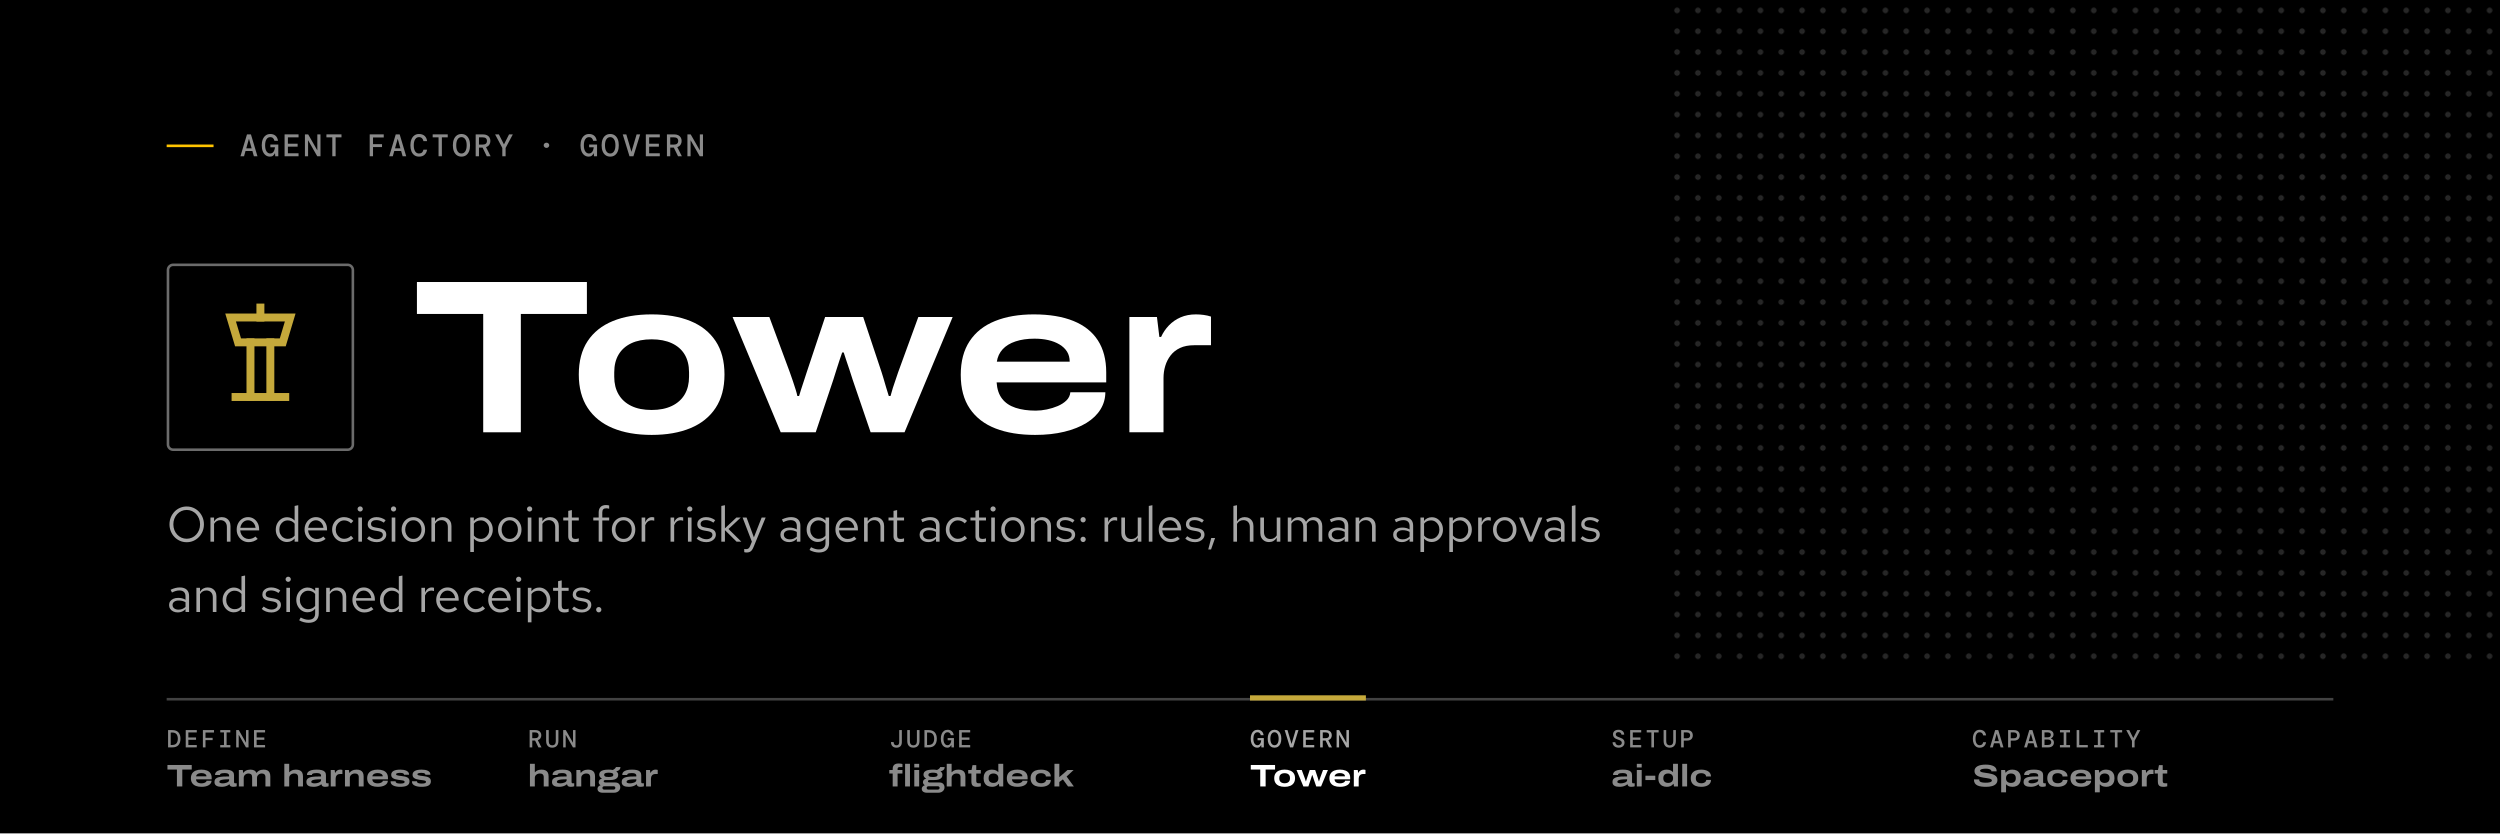
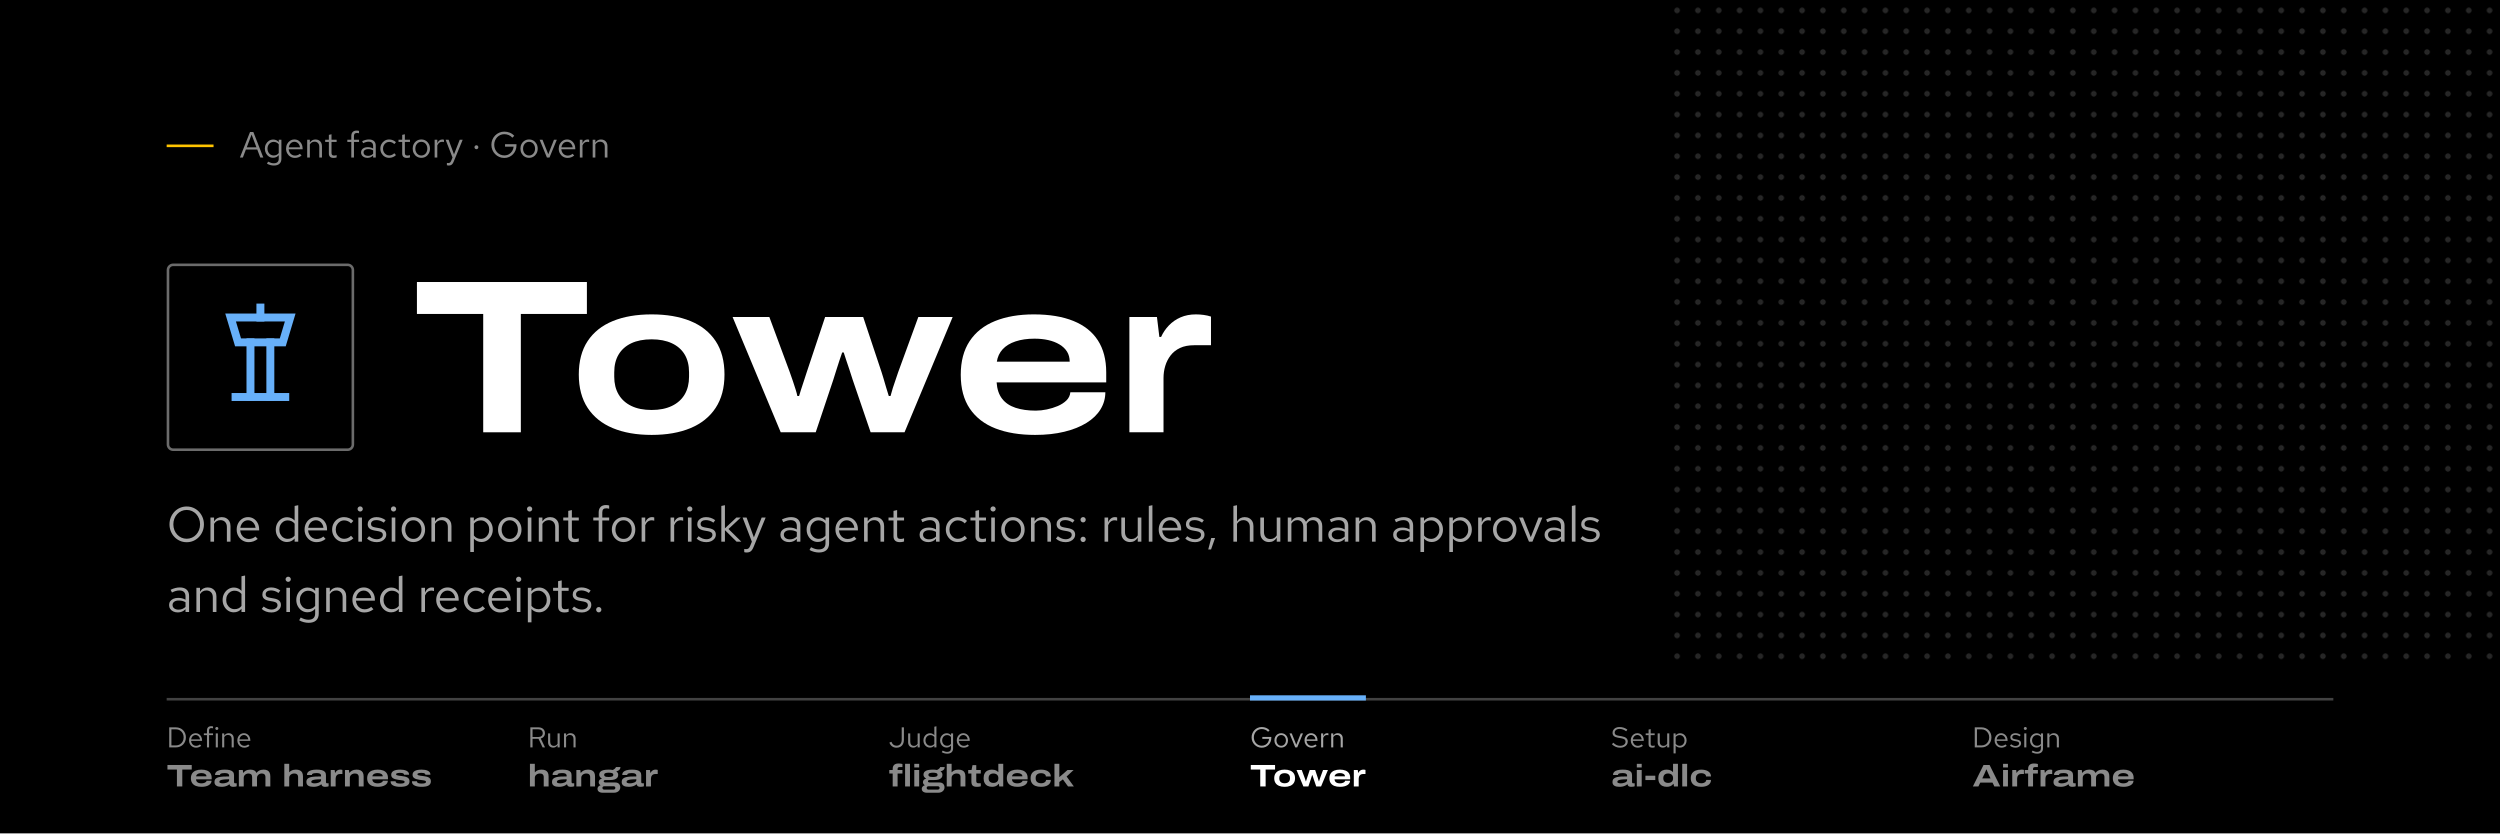
<svg xmlns="http://www.w3.org/2000/svg" width="960" height="320" viewBox="0 0 960 320" role="img" aria-labelledby="t d">
  <defs>
-     <path id="m1" d="M28 0 237 700H363L572 0H457L410 168H190L143 0ZM297 550 214 253H386L303 550Z" />
-     <path id="m7" d="M291 -12Q213 -12 154 32.5Q95 77 62 158Q29 239 29 350Q29 459 62 540Q95 621 156.5 666.5Q218 712 304 712Q408 712 471.5 655Q535 598 549 494H434Q424 548 390.5 580Q357 612 304 612Q223 612 180 542Q137 472 137 350Q137 223 182.5 155.5Q228 88 301 88Q350 88 382 117Q414 146 431 191.5Q448 237 452 288H305V376H559V0H461L454 94H448Q428 48 392 18Q356 -12 291 -12Z" />
-     <path id="m5" d="M80 0V700H527V605H186V401H497V307H186V95H527V0Z" />
-     <path id="m15" d="M51 0V700H155L448 187V700H549V0H445L152 513V0Z" />
-     <path id="m21" d="M247 0V605H59V700H541V605H353V0Z" />
-     <path id="m6" d="M84 0V700H533V601H190V387H478V294H190V0Z" />
-     <path id="m3" d="M302 -12Q214 -12 152.5 33Q91 78 58.5 159.5Q26 241 26 349Q26 458 58.5 539.5Q91 621 153 666.5Q215 712 302 712Q415 712 482 650.5Q549 589 560 484H443Q434 539 398.5 575.5Q363 612 301 612Q222 612 178 542Q134 472 134 349Q134 227 178 157.5Q222 88 301 88Q365 88 399 121.5Q433 155 443 210H560Q544 107 479 47.5Q414 -12 302 -12Z" />
-     <path id="m16" d="M300 -12Q215 -12 153 32Q91 76 58 157Q25 238 25 350Q25 462 58 543Q91 624 153 668Q215 712 300 712Q386 712 447.5 668Q509 624 542 543Q575 462 575 350Q575 238 542 157Q509 76 447.5 32Q386 -12 300 -12ZM300 88Q375 88 421 155.5Q467 223 467 350Q467 477 421 544.5Q375 612 300 612Q224 612 178.5 544.5Q133 477 133 350Q133 223 178.5 155.5Q224 88 300 88Z" />
-     <path id="m19" d="M75 0V700H304Q386 700 439.5 672Q493 644 519.5 596.5Q546 549 546 489Q546 421 511.5 368.5Q477 316 406 292L553 0H430L296 277H181V0ZM181 373H298Q370 373 403.5 405Q437 437 437 489Q437 542 404 573.5Q371 605 297 605H181Z" />
-     <path id="m26" d="M247 0V266L16 700H137L300 378L463 700H584L353 266V0Z" />
-     <path id="m87" d="M300 267Q263 267 237 291.5Q211 316 211 351Q211 386 237 410Q263 434 300 434Q338 434 363.5 410Q389 386 389 351Q389 316 363.5 291.5Q338 267 300 267Z" />
-     <path id="m23" d="M237 0 21 700H135L300 140L465 700H579L363 0Z" />
+     <path id="s1" d="M9 0 286 700H378L651 0H568L485 220H173L90 0ZM197 281H462L329 630Z" />
+     <path id="s33" d="M301 -219Q252 -219 202.5 -205.5Q153 -192 111 -168L142 -112Q187 -135 224 -146Q261 -157 298 -157Q365 -157 399.5 -125Q434 -93 434 -32V66Q406 31 366 12.5Q326 -6 278 -6Q215 -6 164 27.5Q113 61 83 117.5Q53 174 53 244Q53 314 83.5 370.5Q114 427 166 460.5Q218 494 282 494Q328 494 367 476.5Q406 459 435 425V488H507V-31Q507 -122 454 -170.5Q401 -219 301 -219ZM296 57Q339 57 375 74.5Q411 92 434 123V364Q410 395 373.5 412.5Q337 430 296 430Q247 430 208.5 406Q170 382 147.5 340Q125 298 125 244Q125 191 147.5 148.5Q170 106 208.5 81.5Q247 57 296 57Z" />
+     <path id="s31" d="M295 -10Q227 -10 172 23.5Q117 57 85 114.5Q53 172 53 244Q53 316 83.5 373Q114 430 166 463Q218 496 283 496Q347 496 397.5 463.5Q448 431 477.5 375.5Q507 320 507 250V228H124Q128 178 151.5 138.5Q175 99 213.5 76.5Q252 54 298 54Q336 54 371.5 67.5Q407 81 432 104L478 55Q436 22 391 6Q346 -10 295 -10ZM126 280H435Q430 324 408.5 358.5Q387 393 354.5 413Q322 433 282 433Q242 433 209 413.5Q176 394 154.5 359.5Q133 325 126 280Z" />
+     <path id="s41" d="M75 0V488H148V409Q176 453 215 474.5Q254 496 303 496Q356 496 395.5 473.5Q435 451 457.5 410.5Q480 370 480 316V0H407V295Q407 360 371.5 397.5Q336 435 276 435Q236 435 203 416Q170 397 148 360V0Z" />
+     <path id="s47" d="M261 -10Q198 -10 165.5 20.5Q133 51 133 109V428H32V488H133V622L206 639V488H346V428H206V128Q206 89 222.5 72Q239 55 277 55Q296 55 311 58Q326 61 346 68V3Q326 -4 304 -7Q282 -10 261 -10Z" />
+     <path id="s32" d="M137 0V428H28V488H137V590Q137 662 175 701Q213 740 283 740Q303 740 319.5 738Q336 736 349 731V665Q333 670 320 672Q307 674 290 674Q248 674 229 653.5Q210 633 210 589V488H349V428H210V0Z" />
+     <path id="s27" d="M226 -9Q174 -9 134 10Q94 29 71.5 62.5Q49 96 49 140Q49 184 72 216.5Q95 249 136 267Q177 285 232 285Q274 285 311.5 276Q349 267 381 247V314Q381 374 349 404.5Q317 435 255 435Q221 435 185.5 425Q150 415 107 393L80 449Q178 496 264 496Q355 496 404 451.5Q453 407 453 324V0H381V57Q349 24 310 7.5Q271 -9 226 -9ZM119 142Q119 99 152.5 73Q186 47 241 47Q282 47 316.5 61Q351 75 381 103V197Q350 215 317 223.5Q284 232 243 232Q187 232 153 207.5Q119 183 119 142Z" />
+     <path id="s29" d="M294 -8Q226 -8 171.5 25.5Q117 59 85 116.5Q53 174 53 244Q53 315 85 372Q117 429 171.5 462.5Q226 496 294 496Q348 496 397 476Q446 456 482 420L435 369Q409 398 372 414Q335 430 297 430Q249 430 210.5 405Q172 380 149 338Q126 296 126 244Q126 192 149 150Q172 108 210.5 83Q249 58 297 58Q335 58 372 74.5Q409 91 435 119L482 68Q446 32 397 12Q348 -8 294 -8Z" />
+     <path id="s42" d="M290 -8Q223 -8 169 25Q115 58 84 115Q53 172 53 244Q53 316 84 373Q115 430 169 463Q223 496 290 496Q358 496 411.5 463Q465 430 496 373Q527 316 527 244Q527 172 496 115Q465 58 411.5 25Q358 -8 290 -8ZM290 56Q338 56 375 80.5Q412 105 433.5 148Q455 191 455 244Q455 298 433.5 340.5Q412 383 375 407.5Q338 432 290 432Q242 432 205 407.5Q168 383 146.5 340.5Q125 298 125 244Q125 191 146.5 148Q168 105 205 80.5Q242 56 290 56Z" />
+     <path id="s45" d="M75 0V488H148V388Q167 439 202.5 467.5Q238 496 284 496Q297 496 308 494.5Q319 493 330 489V423Q318 427 304.5 429.5Q291 432 279 432Q234 432 200.5 406Q167 380 148 333V0Z" />
+     <path id="s52" d="M96 -219Q73 -219 49 -212V-147Q59 -149 70 -150Q81 -151 89 -151Q117 -151 135.5 -136Q154 -121 167 -89L203 0L15 488H96L244 87L401 488H482L236 -111Q220 -150 201 -174Q182 -198 157 -208.5Q132 -219 96 -219Z" />
+     <path id="s69" d="M128 229Q106 229 90.5 245Q75 261 75 283Q75 306 90.5 321.5Q106 337 128 337Q150 337 165.5 321.5Q181 306 181 283Q181 261 165.5 245Q150 229 128 229Z" />
+     <path id="s7" d="M410 -11Q335 -11 271 17Q207 45 158.5 94.5Q110 144 83 209.5Q56 275 56 350Q56 425 83 490.5Q110 556 158.5 605.5Q207 655 271 683Q335 711 410 711Q490 711 561.5 682Q633 653 683 596L631 544Q592 591 533 616Q474 641 410 641Q351 641 301 618.5Q251 596 213.5 556.5Q176 517 155 464Q134 411 134 350Q134 289 155 236Q176 183 213.5 143.5Q251 104 301 81.5Q351 59 410 59Q480 59 535.5 90Q591 121 625.5 175.5Q660 230 666 298H430V366H744V335Q744 262 719 199.5Q694 137 648.5 89.5Q603 42 542 15.5Q481 -11 410 -11Z" />
+     <path id="s49" d="M215 0 15 488H94L252 91L408 488H486L285 0Z" />
    <path id="d20" d="M328 0V541H25V687H802V541H500V0Z" />
    <path id="d43" d="M380 -12Q277 -12 202.5 19Q128 50 87.5 111.5Q47 173 47 264Q47 356 87.5 417Q128 478 202.5 508.5Q277 539 380 539Q483 539 557.5 508.5Q632 478 672.5 417Q713 356 713 264Q713 173 672.5 111.5Q632 50 557.5 19Q483 -12 380 -12ZM380 102Q434 102 472.5 120.5Q511 139 531 173Q551 207 551 254V274Q551 322 531 355.5Q511 389 472.5 407Q434 425 380 425Q325 425 287 407Q249 389 229 355.5Q209 322 209 274V254Q209 207 229 173Q249 139 287 120.5Q325 102 380 102Z" />
    <path id="d51" d="M224 0 4 527H172L265 276Q273 254 280 233Q287 212 292.5 194.5Q298 177 300 166H308Q311 177 316.5 194Q322 211 329 232Q336 253 343 275L427 527H601L685 275Q688 267 693.5 247.5Q699 228 705.5 206.5Q712 185 718 166H726Q730 182 736.5 202.5Q743 223 750 242.5Q757 262 761 275L853 527H1010L790 0H635L553 240Q546 263 538 286.5Q530 310 523 331Q516 352 512 365H505Q500 350 492.5 328.5Q485 307 478 283.5Q471 260 464 239L384 0Z" />
    <path id="d32" d="M387 -12Q282 -12 206 17.5Q130 47 88.5 108Q47 169 47 263Q47 355 87.5 416.5Q128 478 203.5 508.5Q279 539 381 539Q488 539 562 509Q636 479 674 420Q712 361 712 274V228H211Q214 182 236 153.5Q258 125 297.5 112Q337 99 390 99Q414 99 440.5 104.5Q467 110 490.5 120Q514 130 530 145.5Q546 161 548 183H708Q708 141 686 105Q664 69 622 43Q580 17 520.5 2.5Q461 -12 387 -12ZM212 323H545Q545 349 533 368.5Q521 388 498.5 401.5Q476 415 447 421.5Q418 428 384 428Q335 428 297.5 415.5Q260 403 238.5 379.5Q217 356 212 323Z" />
    <path id="d46" d="M69 0V527H195L206 436H214Q227 465 249.5 488.5Q272 512 303 525.5Q334 539 373 539Q391 539 409 536.5Q427 534 442 529V398H365Q327 398 300.5 385.5Q274 373 257.5 351.5Q241 330 233 303.5Q225 277 225 248V0Z" />
    <path id="s15" d="M405 -11Q332 -11 269 16.5Q206 44 158.5 93.5Q111 143 84 208.5Q57 274 57 350Q57 426 84 491.5Q111 557 158.5 606.5Q206 656 269 683.5Q332 711 405 711Q478 711 541 683.5Q604 656 651.5 606.5Q699 557 726 491.5Q753 426 753 350Q753 274 726 208.5Q699 143 651.5 93.5Q604 44 541 16.5Q478 -11 405 -11ZM405 59Q462 59 511 81Q560 103 597 143Q634 183 654.5 236Q675 289 675 350Q675 412 654.5 464.5Q634 517 597 557Q560 597 511 619Q462 641 405 641Q348 641 299 619Q250 597 213 557Q176 517 155.5 464.5Q135 412 135 350Q135 289 155.5 236Q176 183 213 143Q250 103 299 81Q348 59 405 59Z" />
-     <path id="s41" d="M75 0V488H148V409Q176 453 215 474.5Q254 496 303 496Q356 496 395.5 473.5Q435 451 457.5 410.5Q480 370 480 316V0H407V295Q407 360 371.5 397.5Q336 435 276 435Q236 435 203 416Q170 397 148 360V0Z" />
-     <path id="s31" d="M295 -10Q227 -10 172 23.5Q117 57 85 114.5Q53 172 53 244Q53 316 83.5 373Q114 430 166 463Q218 496 283 496Q347 496 397.5 463.5Q448 431 477.5 375.5Q507 320 507 250V228H124Q128 178 151.5 138.5Q175 99 213.5 76.5Q252 54 298 54Q336 54 371.5 67.5Q407 81 432 104L478 55Q436 22 391 6Q346 -10 295 -10ZM126 280H435Q430 324 408.5 358.5Q387 393 354.5 413Q322 433 282 433Q242 433 209 413.5Q176 394 154.5 359.5Q133 325 126 280Z" />
    <path id="s30" d="M278 -7Q215 -7 164 26.5Q113 60 83 116.5Q53 173 53 243Q53 314 83.5 370.5Q114 427 166 460.5Q218 494 282 494Q327 494 366 476.5Q405 459 434 426V722L507 737V0H434V65Q406 30 366 11.5Q326 -7 278 -7ZM296 57Q339 57 375 74Q411 91 434 122V364Q410 395 373.5 412.5Q337 430 296 430Q247 430 208.5 406Q170 382 147.5 340Q125 298 125 244Q125 191 147.5 148.5Q170 106 208.5 81.5Q247 57 296 57Z" />
-     <path id="s29" d="M294 -8Q226 -8 171.5 25.5Q117 59 85 116.5Q53 174 53 244Q53 315 85 372Q117 429 171.5 462.5Q226 496 294 496Q348 496 397 476Q446 456 482 420L435 369Q409 398 372 414Q335 430 297 430Q249 430 210.5 405Q172 380 149 338Q126 296 126 244Q126 192 149 150Q172 108 210.5 83Q249 58 297 58Q335 58 372 74.5Q409 91 435 119L482 68Q446 32 397 12Q348 -8 294 -8Z" />
    <path id="s35" d="M74 0V488H147V0ZM111 609Q89 609 73.5 624.5Q58 640 58 661Q58 682 73.5 697.5Q89 713 111 713Q133 713 148.5 697.5Q164 682 164 661Q164 640 148.5 624.5Q133 609 111 609Z" />
    <path id="s46" d="M226 -10Q166 -10 115 8.5Q64 27 28 62L67 110Q111 78 148 63.5Q185 49 224 49Q277 49 312 74Q347 99 347 138Q347 168 326.5 185Q306 202 259 211L179 225Q108 238 74.5 269Q41 300 41 353Q41 395 63.5 427Q86 459 126 477.5Q166 496 217 496Q267 496 312 481.5Q357 467 403 435L367 384Q329 411 291 423.5Q253 436 214 436Q166 436 137 415Q108 394 108 358Q108 328 126.5 312Q145 296 192 288L274 273Q348 260 382 228Q416 196 416 142Q416 99 391 64.5Q366 30 323 10Q280 -10 226 -10Z" />
-     <path id="s42" d="M290 -8Q223 -8 169 25Q115 58 84 115Q53 172 53 244Q53 316 84 373Q115 430 169 463Q223 496 290 496Q358 496 411.5 463Q465 430 496 373Q527 316 527 244Q527 172 496 115Q465 58 411.5 25Q358 -8 290 -8ZM290 56Q338 56 375 80.5Q412 105 433.5 148Q455 191 455 244Q455 298 433.5 340.5Q412 383 375 407.5Q338 432 290 432Q242 432 205 407.5Q168 383 146.5 340.5Q125 298 125 244Q125 191 146.5 148Q168 105 205 80.5Q242 56 290 56Z" />
    <path id="s43" d="M75 -209V488H147V418Q175 455 215.5 474.5Q256 494 305 494Q369 494 419.5 460.5Q470 427 500 370.5Q530 314 530 244Q530 174 499.5 117Q469 60 417.5 26.5Q366 -7 301 -7Q255 -7 216 10.5Q177 28 148 61V-209ZM287 56Q336 56 374.5 80.5Q413 105 435.5 147.5Q458 190 458 243Q458 297 435.5 339Q413 381 374.5 405.5Q336 430 287 430Q244 430 207.5 412.5Q171 395 148 363V124Q172 92 208.5 74Q245 56 287 56Z" />
-     <path id="s47" d="M261 -10Q198 -10 165.5 20.5Q133 51 133 109V428H32V488H133V622L206 639V488H346V428H206V128Q206 89 222.5 72Q239 55 277 55Q296 55 311 58Q326 61 346 68V3Q326 -4 304 -7Q282 -10 261 -10Z" />
-     <path id="s32" d="M137 0V428H28V488H137V590Q137 662 175 701Q213 740 283 740Q303 740 319.5 738Q336 736 349 731V665Q333 670 320 672Q307 674 290 674Q248 674 229 653.5Q210 633 210 589V488H349V428H210V0Z" />
-     <path id="s45" d="M75 0V488H148V388Q167 439 202.5 467.5Q238 496 284 496Q297 496 308 494.5Q319 493 330 489V423Q318 427 304.5 429.5Q291 432 279 432Q234 432 200.5 406Q167 380 148 333V0Z" />
    <path id="s38" d="M75 0V722L148 737V269L380 488H468L220 256L479 0H383L148 233V0Z" />
-     <path id="s52" d="M96 -219Q73 -219 49 -212V-147Q59 -149 70 -150Q81 -151 89 -151Q117 -151 135.5 -136Q154 -121 167 -89L203 0L15 488H96L244 87L401 488H482L236 -111Q220 -150 201 -174Q182 -198 157 -208.5Q132 -219 96 -219Z" />
-     <path id="s27" d="M226 -9Q174 -9 134 10Q94 29 71.5 62.5Q49 96 49 140Q49 184 72 216.5Q95 249 136 267Q177 285 232 285Q274 285 311.5 276Q349 267 381 247V314Q381 374 349 404.5Q317 435 255 435Q221 435 185.5 425Q150 415 107 393L80 449Q178 496 264 496Q355 496 404 451.5Q453 407 453 324V0H381V57Q349 24 310 7.5Q271 -9 226 -9ZM119 142Q119 99 152.5 73Q186 47 241 47Q282 47 316.5 61Q351 75 381 103V197Q350 215 317 223.5Q284 232 243 232Q187 232 153 207.5Q119 183 119 142Z" />
-     <path id="s33" d="M301 -219Q252 -219 202.5 -205.5Q153 -192 111 -168L142 -112Q187 -135 224 -146Q261 -157 298 -157Q365 -157 399.5 -125Q434 -93 434 -32V66Q406 31 366 12.5Q326 -6 278 -6Q215 -6 164 27.5Q113 61 83 117.5Q53 174 53 244Q53 314 83.5 370.5Q114 427 166 460.5Q218 494 282 494Q328 494 367 476.5Q406 459 435 425V488H507V-31Q507 -122 454 -170.5Q401 -219 301 -219ZM296 57Q339 57 375 74.5Q411 92 434 123V364Q410 395 373.5 412.5Q337 430 296 430Q247 430 208.5 406Q170 382 147.5 340Q125 298 125 244Q125 191 147.5 148.5Q170 106 208.5 81.5Q247 57 296 57Z" />
    <path id="s64" d="M125 -8Q103 -8 87.5 8Q72 24 72 46Q72 69 87.5 84.5Q103 100 125 100Q147 100 162.5 84.5Q178 69 178 46Q178 24 162.5 8Q147 -8 125 -8ZM125 389Q103 389 87.5 405Q72 421 72 443Q72 466 87.5 481.5Q103 497 125 497Q147 497 162.5 481.5Q178 466 178 443Q178 421 162.5 405Q147 389 125 389Z" />
    <path id="s48" d="M249 -8Q197 -8 157 15Q117 38 94.5 79Q72 120 72 173V488H146V194Q146 129 181 91Q216 53 276 53Q317 53 349.5 72Q382 91 404 127V488H477V0H404V79Q376 36 337.5 14Q299 -8 249 -8Z" />
    <path id="s39" d="M75 0V722L148 737V0Z" />
    <path id="s63" d="M50 -157 110 74H188L107 -157Z" />
    <path id="s34" d="M75 0V722L148 737V409Q176 453 215 474.5Q254 496 303 496Q356 496 395.5 473.5Q435 451 457.5 410.5Q480 370 480 316V0H407V295Q407 360 371.5 397.5Q336 435 276 435Q236 435 203 416Q170 397 148 360V0Z" />
    <path id="s40" d="M75 0V488H148V412Q176 454 212 475Q248 496 293 496Q345 496 384 470.5Q423 445 443 401Q472 448 512.5 472Q553 496 606 496Q655 496 692.5 473Q730 450 751 409.5Q772 369 772 315V0H699V297Q699 361 667 398Q635 435 579 435Q541 435 510.5 416Q480 397 457 358Q459 348 460 337Q461 326 461 315V0H388V297Q388 361 355.5 398Q323 435 267 435Q192 435 148 363V0Z" />
-     <path id="s49" d="M215 0 15 488H94L252 91L408 488H486L285 0Z" />
    <path id="s62" d="M125 -8Q103 -8 87.5 8Q72 24 72 46Q72 69 87.5 84.5Q103 100 125 100Q147 100 162.5 84.5Q178 69 178 46Q178 24 162.5 8Q147 -8 125 -8Z" />
-     <path id="m4" d="M57 0V700H225Q394 700 476 606.5Q558 513 558 350Q558 187 476 93.5Q394 0 225 0ZM163 98H221Q343 98 397 166.5Q451 235 451 350Q451 465 397 533.5Q343 602 221 602H163Z" />
-     <path id="m9" d="M95 0V94H247V606H97V700H503V606H353V94H505V0Z" />
+     <path id="s4" d="M166 69H326Q402 69 462 106Q522 143 557.5 206.5Q593 270 593 350Q593 430 557.5 493.5Q522 557 462 594Q402 631 326 631H166ZM89 0V700H321Q398 700 462.5 673.5Q527 647 573.5 599.5Q620 552 645.5 488.5Q671 425 671 350Q671 275 645.5 211.5Q620 148 573.5 100.5Q527 53 462.5 26.5Q398 0 321 0Z" />
+     <path id="s56" d="M137 0V428H28V488H137V590Q137 662 175 701Q213 740 283 740Q303 740 319.5 738Q336 736 349 731V665Q333 670 320 672Q307 674 290 674Q248 674 229 653.5Q210 633 210 589V488H349V428H210V0ZM444 0V488H517V0ZM481 609Q459 609 443.5 624.5Q428 640 428 661Q428 682 443.5 697.5Q459 713 481 713Q503 713 518.5 697.5Q534 682 534 661Q534 640 518.5 624.5Q503 609 481 609Z" />
    <path id="d28" d="M270 -12Q222 -12 181 -4.5Q140 3 109 20.5Q78 38 60.5 68Q43 98 43 144Q43 207 78 243.5Q113 280 176.5 296Q240 312 325.5 316.5Q411 321 512 321V340Q512 373 496 392Q480 411 447.5 419.5Q415 428 363 428Q324 428 291.5 422.5Q259 417 240 405.5Q221 394 221 376V366H64Q63 370 62.5 373.5Q62 377 62 382Q62 429 97 464.5Q132 500 201.5 519.5Q271 539 374 539Q470 539 535.5 522Q601 505 635 466Q669 427 669 362V141Q669 123 676.5 112.5Q684 102 702 102H754V6Q742 1 714 -5.5Q686 -12 652 -12Q606 -12 579.5 -1.5Q553 9 541 27.5Q529 46 524 68H516Q488 43 449.5 25Q411 7 366 -2.5Q321 -12 270 -12ZM311 99Q339 99 373.5 105.5Q408 112 440 124.5Q472 137 492 156Q512 175 512 202V230Q405 230 336 222Q267 214 233 197Q199 180 199 149Q199 128 215.5 117.5Q232 107 258 103Q284 99 311 99Z" />
    <path id="d41" d="M69 0V527H195L206 438H215Q243 476 278.5 498Q314 520 354.5 529.5Q395 539 434 539Q508 539 557.5 514.5Q607 490 629 438H639Q667 476 703 498Q739 520 779.5 529.5Q820 539 860 539Q931 539 979.5 515.5Q1028 492 1052 444Q1076 396 1076 323V0H920V298Q920 329 911.5 351.5Q903 374 887.5 388Q872 402 850.5 408.5Q829 415 802 415Q762 415 727.5 397.5Q693 380 671.5 349.5Q650 319 650 278V0H494V298Q494 329 486 351.5Q478 374 462.5 388Q447 402 425.5 408.5Q404 415 376 415Q336 415 301.5 397.5Q267 380 246 349.5Q225 319 225 278V0Z" />
    <path id="d35" d="M69 0V724H225V457H233Q260 488 294.5 506Q329 524 366.5 531.5Q404 539 440 539Q515 539 565.5 515.5Q616 492 641 444Q666 396 666 323V0H510V298Q510 329 501 351.5Q492 374 476 388Q460 402 436.5 408.5Q413 415 384 415Q342 415 306 397.5Q270 380 247.5 349.5Q225 319 225 278V0Z" />
    <path id="d42" d="M69 0V527H195L206 438H215Q244 476 280.5 498Q317 520 358.5 529.5Q400 539 440 539Q515 539 565.5 515.5Q616 492 641 444Q666 396 666 323V0H510V298Q510 329 501 351.5Q492 374 476 388Q460 402 436.5 408.5Q413 415 384 415Q342 415 306 397.5Q270 380 247.5 349.5Q225 319 225 278V0Z" />
    <path id="d47" d="M340 -12Q281 -12 227 -2.5Q173 7 130.5 26Q88 45 63 76Q38 107 38 149Q38 154 38.5 158Q39 162 40 166H200Q200 164 199.5 161Q199 158 199 156Q199 133 219 119Q239 105 271.5 98.5Q304 92 341 92Q376 92 409.5 96Q443 100 465 111.5Q487 123 487 147Q487 171 461 182Q435 193 388.5 198.5Q342 204 280 213Q233 220 192.5 231Q152 242 121.5 259.5Q91 277 74 305Q57 333 57 374Q57 418 78 449.5Q99 481 137.5 501Q176 521 230 530Q284 539 349 539Q406 539 456.5 530Q507 521 545 502Q583 483 605 455Q627 427 627 390Q627 386 627 382Q627 378 626 375H466V380Q466 400 449 412Q432 424 405 429.5Q378 435 347 435Q336 435 314 434Q292 433 268.5 429Q245 425 229 416Q213 407 213 390Q213 369 238 359Q263 349 303.5 344Q344 339 391 333Q441 327 486.5 318Q532 309 567.5 291.5Q603 274 623 244Q643 214 643 166Q643 116 622 81.5Q601 47 561.5 26.5Q522 6 465.5 -3Q409 -12 340 -12Z" />
-     <path id="m22" d="M298 -12Q227 -12 171.5 17Q116 46 84 105.5Q52 165 52 256V700H158V250Q158 170 196 126.5Q234 83 300 83Q366 83 404 126.5Q442 170 442 250V700H548V256Q548 165 515 105.5Q482 46 425.5 17Q369 -12 298 -12Z" />
+     <path id="s18" d="M89 0V700H376Q443 700 493 674.5Q543 649 571 604Q599 559 599 498Q599 428 560 378.5Q521 329 453 309L602 0H517L375 299H166V0ZM166 363H370Q439 363 480.5 399.5Q522 436 522 497Q522 559 480.5 595.5Q439 632 370 632H166Z" />
    <path id="d34" d="M177 -201Q134 -201 96.5 -188Q59 -175 36 -147Q13 -119 13 -73Q13 -34 41 -4Q69 26 113 41Q81 57 66.5 83Q52 109 52 139Q52 181 80.5 211.5Q109 242 158 249Q118 270 93.5 302.5Q69 335 69 372Q69 434 105 471Q141 508 209 523.5Q277 539 373 539Q408 539 440 536Q472 533 501 527Q550 549 574.5 574.5Q599 600 603 621H748Q747 583 731 556Q715 529 685 511Q655 493 613 484Q643 464 659.5 435.5Q676 407 676 371Q676 314 644.5 277Q613 240 553.5 222.5Q494 205 409 205H273Q243 205 227 195Q211 185 211 167Q211 149 226.5 138Q242 127 277 127H581Q660 127 701 82.5Q742 38 742 -31Q742 -82 715 -120Q688 -158 643.5 -179.5Q599 -201 545 -201ZM228 -101H527Q543 -101 556 -94.5Q569 -88 577 -75Q585 -62 585 -46Q585 -21 567.5 -7Q550 7 527 7H232Q206 7 188.5 -6.5Q171 -20 171 -45Q171 -70 187.5 -85.5Q204 -101 228 -101ZM373 303Q441 303 480 318Q519 333 519 372Q519 411 480 426Q441 441 373 441Q305 441 266 426Q227 411 227 372Q227 344 244.5 329Q262 314 295 308.5Q328 303 373 303Z" />
-     <path id="m10" d="M309 -12Q201 -12 143 48.5Q85 109 85 215H192Q193 160 220 122Q247 84 308 84Q367 84 392.5 121Q418 158 418 213V700H524V213Q524 105 467 46.5Q410 -12 309 -12Z" />
+     <path id="s10" d="M267 -11Q178 -11 112.5 36Q47 83 18 168L88 196Q113 129 158 94Q203 59 268 59Q350 59 399 115Q448 171 448 265V700H525V264Q525 180 493.5 118Q462 56 404 22.5Q346 -11 267 -11Z" />
    <path id="d60" d="M122 0V413H13V527H122V566Q122 622 143.5 659.5Q165 697 206 716Q247 735 306 735Q326 735 349 733Q372 731 394 727.5Q416 724 434 718V621H366Q318 621 298.5 608.5Q279 596 279 565V527H434V413H279V0ZM519 0V724H675V0Z" />
    <path id="d36" d="M69 608V724H225V608ZM69 0V527H225V0Z" />
    <path id="d48" d="M304 -12Q243 -12 203.5 3.5Q164 19 145 56.5Q126 94 126 159V413H24V527H131L162 683H282V527H427V413H282V179Q282 141 296.5 121.5Q311 102 359 102H427V5Q413 0 390.5 -4Q368 -8 344.5 -10Q321 -12 304 -12Z" />
    <path id="d31" d="M320 -12Q238 -12 177 18Q116 48 81.5 109.5Q47 171 47 263Q47 357 81 418Q115 479 175 509Q235 539 313 539Q352 539 389 530.5Q426 522 457.5 505Q489 488 511 462H518V724H675V0H548L535 83H527Q489 31 435.5 9.5Q382 -12 320 -12ZM362 113Q412 113 447 130.5Q482 148 500.5 181Q519 214 519 259V267Q519 302 508.5 329Q498 356 477.5 375Q457 394 427.5 404.5Q398 415 361 415Q312 415 277.5 397.5Q243 380 225 348Q207 316 207 271V256Q207 211 225.5 179Q244 147 278.5 130Q313 113 362 113Z" />
    <path id="d30" d="M381 -12Q277 -12 202.5 18.5Q128 49 88 110.5Q48 172 48 264Q48 356 88 417Q128 478 202.5 508.5Q277 539 381 539Q446 539 503.5 525.5Q561 512 604 484.5Q647 457 671 416Q695 375 695 320H537Q537 354 516 377Q495 400 459.5 412.5Q424 425 381 425Q326 425 288 407Q250 389 230 355.5Q210 322 210 274V254Q210 207 230.5 173Q251 139 290.5 120.5Q330 102 387 102Q429 102 464.5 115.5Q500 129 521.5 153Q543 177 543 208H695Q695 152 670.5 110.5Q646 69 603.5 42Q561 15 503.5 1.5Q446 -12 381 -12Z" />
    <path id="d39" d="M69 0V724H225V298L488 527H682L458 318L690 0H504L339 227L225 143V0Z" />
-     <path id="m20" d="M307 -12Q233 -12 177.5 15Q122 42 90.5 92Q59 142 58 211H170Q171 158 206.5 120.5Q242 83 306 83Q365 83 398 110.5Q431 138 431 182Q431 219 411.5 243.5Q392 268 351 287.5Q310 307 245 328Q158 356 117 405.5Q76 455 76 527Q76 610 136 661Q196 712 301 712Q403 712 465 659.5Q527 607 529 514H416Q416 539 402 562.5Q388 586 362 601.5Q336 617 298 617Q251 618 219 594.5Q187 571 187 531Q187 482 226 454.5Q265 427 353 398Q408 380 450.5 354.5Q493 329 517.5 289.5Q542 250 542 189Q542 133 514 87.5Q486 42 433.5 15Q381 -12 307 -12Z" />
-     <path id="m17" d="M71 0V700H308Q388 700 440 672.5Q492 645 517 597Q542 549 542 487Q542 425 517 377Q492 329 440 301.5Q388 274 308 274H177V0ZM177 369H303Q371 369 402.5 401Q434 433 434 487Q434 540 402.5 572.5Q371 605 303 605H177Z" />
+     <path id="s19" d="M315 -11Q233 -11 163 18.5Q93 48 28 108L75 164Q138 105 193.5 80Q249 55 317 55Q371 55 413.5 73.5Q456 92 480 124Q504 156 504 197Q504 250 469 277.5Q434 305 348 320L235 339Q139 356 94.5 397.5Q50 439 50 509Q50 568 80.5 613.5Q111 659 165 685Q219 711 290 711Q368 711 435 689.5Q502 668 567 622L527 562Q473 603 413 624.5Q353 646 291 646Q242 646 204.5 629Q167 612 145.5 583Q124 554 124 517Q124 471 155 445Q186 419 256 408L368 389Q480 369 530.5 324.5Q581 280 581 201Q581 140 546.5 92Q512 44 452 16.5Q392 -11 315 -11Z" />
    <path id="d180" d="M50 205V344H366V205Z" />
    <path id="d40" d="M69 0V724H225V0Z" />
-     <path id="m2" d="M56 0V700H306Q415 700 471 650Q527 600 527 521Q527 460 495 422Q463 384 421 367V360Q471 342 507 301.5Q543 261 543 195Q543 141 516.5 96.5Q490 52 439 26Q388 0 314 0ZM162 408H293Q354 408 386 432.5Q418 457 418 507Q418 606 291 606H162ZM162 98H300Q365 98 400 126Q435 154 435 208Q435 261 398 289.5Q361 318 298 318H162Z" />
-     <path id="m12" d="M81 0V700H187V95H532V0Z" />
-     <path id="d19" d="M440 -12Q359 -12 289.5 -2.5Q220 7 167 32Q114 57 85 101.5Q56 146 56 215Q56 217 56 220Q56 223 57 225H226Q225 221 225 216Q225 211 225 205Q225 174 250 155.5Q275 137 322 128.5Q369 120 432 120Q459 120 486.5 122Q514 124 539.5 128.5Q565 133 585 141Q605 149 617 161.5Q629 174 629 191Q629 215 605.5 229.5Q582 244 542.5 253Q503 262 453.5 268.5Q404 275 351 283.5Q298 292 248.5 306.5Q199 321 159.5 344.5Q120 368 96.5 405Q73 442 73 496Q73 546 98 584Q123 622 170 648Q217 674 283.5 686.5Q350 699 433 699Q517 699 582 685.5Q647 672 691.5 646.5Q736 621 758.5 583.5Q781 546 781 498V483H613V494Q613 516 591.5 532.5Q570 549 531.5 559Q493 569 442 569Q375 569 333 560.5Q291 552 271 537.5Q251 523 251 506Q251 484 274.5 471Q298 458 337.5 450Q377 442 426.5 435.5Q476 429 529 420Q582 411 631.5 397.5Q681 384 720.5 360Q760 336 783.5 300.5Q807 265 807 212Q807 131 760 81.5Q713 32 630.5 10Q548 -12 440 -12Z" />
-     <path id="d44" d="M69 -189V527H195L208 444H217Q254 497 307.5 518Q361 539 424 539Q505 539 566 509Q627 479 661.5 418Q696 357 696 264Q696 171 662 109.5Q628 48 568.5 18Q509 -12 431 -12Q392 -12 354.5 -3.5Q317 5 286 22Q255 39 233 65H225V-189ZM383 113Q432 113 466.5 130.5Q501 148 519 180Q537 212 537 256V271Q537 316 519 348.5Q501 381 466 398Q431 415 381 415Q332 415 296.5 397Q261 379 242.5 346.5Q224 314 224 268V260Q224 226 234.5 198.5Q245 171 265.5 152Q286 133 315.5 123Q345 113 383 113Z" />
+     <path id="d1" d="M21 0 362 687H556L897 0H709L649 124H258L198 0ZM321 257H586L513 414Q509 424 500 444Q491 464 482.5 485Q474 506 467 523Q460 540 458 544H450Q442 524 431 499Q420 474 410.5 450.5Q401 427 394 413Z" />
+     <path id="d33" d="M122 0V413H13V527H122V566Q122 622 143.5 659.5Q165 697 206 716Q247 735 306 735Q326 735 349.5 733Q373 731 394.5 727.5Q416 724 434 718V621H366Q318 621 298.5 608.5Q279 596 279 565V527H434V413H279V0Z" />
  </defs>
  <rect width="960" height="320" fill="#000000" />
  <pattern id="dots" x="640" y="0" width="8" height="8" patternUnits="userSpaceOnUse">
    <circle cx="4" cy="4" r="1.1" fill="#262626" />
  </pattern>
  <rect x="640" y="0" width="320" height="256" fill="url(#dots)" />
  <g transform="translate(0 0) scale(1)">
    <rect x="64" y="55.5" width="18" height="1" fill="#FFC400" />
    <g fill="#8A8A8A">
-       <use href="#m1" transform="translate(92 60) scale(0.012 -0.012)" />
-       <use href="#m7" transform="translate(100.16 60) scale(0.012 -0.012)" />
-       <use href="#m5" transform="translate(108.32 60) scale(0.012 -0.012)" />
-       <use href="#m15" transform="translate(116.48 60) scale(0.012 -0.012)" />
-       <use href="#m21" transform="translate(124.64 60) scale(0.012 -0.012)" />
-       <use href="#m6" transform="translate(140.96 60) scale(0.012 -0.012)" />
-       <use href="#m1" transform="translate(149.12 60) scale(0.012 -0.012)" />
-       <use href="#m3" transform="translate(157.28 60) scale(0.012 -0.012)" />
-       <use href="#m21" transform="translate(165.44 60) scale(0.012 -0.012)" />
-       <use href="#m16" transform="translate(173.6 60) scale(0.012 -0.012)" />
-       <use href="#m19" transform="translate(181.76 60) scale(0.012 -0.012)" />
-       <use href="#m26" transform="translate(189.92 60) scale(0.012 -0.012)" />
-       <use href="#m87" transform="translate(206.24 60) scale(0.012 -0.012)" />
-       <use href="#m7" transform="translate(222.56 60) scale(0.012 -0.012)" />
-       <use href="#m16" transform="translate(230.72 60) scale(0.012 -0.012)" />
-       <use href="#m23" transform="translate(238.88 60) scale(0.012 -0.012)" />
-       <use href="#m5" transform="translate(247.04 60) scale(0.012 -0.012)" />
-       <use href="#m19" transform="translate(255.2 60) scale(0.012 -0.012)" />
-       <use href="#m15" transform="translate(263.36 60) scale(0.012 -0.012)" />
+       <use href="#s1" transform="translate(92 60.5) scale(0.014 -0.014)" />
+       <use href="#s33" transform="translate(100.96 60.5) scale(0.014 -0.014)" />
+       <use href="#s31" transform="translate(109.11 60.5) scale(0.014 -0.014)" />
+       <use href="#s41" transform="translate(116.91 60.5) scale(0.014 -0.014)" />
+       <use href="#s47" transform="translate(124.42 60.5) scale(0.014 -0.014)" />
+       <use href="#s32" transform="translate(132.98 60.5) scale(0.014 -0.014)" />
+       <use href="#s27" transform="translate(137.95 60.5) scale(0.014 -0.014)" />
+       <use href="#s29" transform="translate(145.31 60.5) scale(0.014 -0.014)" />
+       <use href="#s47" transform="translate(152.58 60.5) scale(0.014 -0.014)" />
+       <use href="#s42" transform="translate(157.73 60.5) scale(0.014 -0.014)" />
+       <use href="#s45" transform="translate(165.85 60.5) scale(0.014 -0.014)" />
+       <use href="#s52" transform="translate(170.92 60.5) scale(0.014 -0.014)" />
+       <use href="#s69" transform="translate(181.15 60.5) scale(0.014 -0.014)" />
+       <use href="#s7" transform="translate(187.91 60.5) scale(0.014 -0.014)" />
+       <use href="#s42" transform="translate(199.1 60.5) scale(0.014 -0.014)" />
+       <use href="#s49" transform="translate(207.01 60.5) scale(0.014 -0.014)" />
+       <use href="#s31" transform="translate(213.81 60.5) scale(0.014 -0.014)" />
+       <use href="#s45" transform="translate(221.61 60.5) scale(0.014 -0.014)" />
+       <use href="#s41" transform="translate(226.54 60.5) scale(0.014 -0.014)" />
    </g>
    <rect x="64.5" y="101.69" width="71" height="71" rx="2" fill="none" stroke="#6B6B6B" />
-     <g transform="translate(77.1 114.29) scale(1.908)" fill="none" color="#C5A93B" stroke="#C5A93B" stroke-width="1.6" stroke-linecap="square" stroke-linejoin="miter">
+     <g transform="translate(77.1 114.29) scale(1.908)" fill="none" color="#67B0F9" stroke="#67B0F9" stroke-width="1.6" stroke-linecap="square" stroke-linejoin="miter">
      <path d="M6 4 H18 L16.5 9 H7.5 Z" />
      <path d="M10 9 V20" />
      <path d="M14 9 V20" />
      <path d="M7 20 H17" />
      <path d="M12 4 V2" />
    </g>
    <g fill="#FFFFFF">
      <use href="#d20" transform="translate(158 166) scale(0.084 -0.084)" />
      <use href="#d43" transform="translate(218.31 166) scale(0.084 -0.084)" />
      <use href="#d51" transform="translate(280.98 166) scale(0.084 -0.084)" />
      <use href="#d32" transform="translate(364.98 166) scale(0.084 -0.084)" />
      <use href="#d46" transform="translate(427.89 166) scale(0.084 -0.084)" />
    </g>
    <g fill="#A6A6A6">
      <use href="#s15" transform="translate(64 208) scale(0.019 -0.019)" />
      <use href="#s41" transform="translate(79.39 208) scale(0.019 -0.019)" />
      <use href="#s31" transform="translate(89.88 208) scale(0.019 -0.019)" />
      <use href="#s30" transform="translate(104.89 208) scale(0.019 -0.019)" />
      <use href="#s31" transform="translate(115.95 208) scale(0.019 -0.019)" />
      <use href="#s29" transform="translate(126.53 208) scale(0.019 -0.019)" />
      <use href="#s35" transform="translate(136.2 208) scale(0.019 -0.019)" />
      <use href="#s46" transform="translate(140.42 208) scale(0.019 -0.019)" />
      <use href="#s35" transform="translate(149.01 208) scale(0.019 -0.019)" />
      <use href="#s42" transform="translate(153.22 208) scale(0.019 -0.019)" />
      <use href="#s41" transform="translate(164.24 208) scale(0.019 -0.019)" />
      <use href="#s43" transform="translate(179.16 208) scale(0.019 -0.019)" />
      <use href="#s42" transform="translate(190.24 208) scale(0.019 -0.019)" />
      <use href="#s35" transform="translate(201.26 208) scale(0.019 -0.019)" />
      <use href="#s41" transform="translate(205.47 208) scale(0.019 -0.019)" />
      <use href="#s47" transform="translate(215.68 208) scale(0.019 -0.019)" />
      <use href="#s32" transform="translate(227.29 208) scale(0.019 -0.019)" />
      <use href="#s42" transform="translate(233.94 208) scale(0.019 -0.019)" />
      <use href="#s45" transform="translate(244.96 208) scale(0.019 -0.019)" />
      <use href="#s45" transform="translate(256.07 208) scale(0.019 -0.019)" />
      <use href="#s35" transform="translate(262.76 208) scale(0.019 -0.019)" />
      <use href="#s46" transform="translate(266.98 208) scale(0.019 -0.019)" />
      <use href="#s38" transform="translate(275.56 208) scale(0.019 -0.019)" />
      <use href="#s52" transform="translate(284.86 208) scale(0.019 -0.019)" />
      <use href="#s27" transform="translate(298.74 208) scale(0.019 -0.019)" />
      <use href="#s33" transform="translate(308.74 208) scale(0.019 -0.019)" />
      <use href="#s31" transform="translate(319.8 208) scale(0.019 -0.019)" />
      <use href="#s41" transform="translate(330.38 208) scale(0.019 -0.019)" />
      <use href="#s47" transform="translate(340.58 208) scale(0.019 -0.019)" />
      <use href="#s27" transform="translate(352.19 208) scale(0.019 -0.019)" />
      <use href="#s29" transform="translate(362.19 208) scale(0.019 -0.019)" />
      <use href="#s47" transform="translate(372.05 208) scale(0.019 -0.019)" />
      <use href="#s35" transform="translate(379.23 208) scale(0.019 -0.019)" />
      <use href="#s42" transform="translate(383.45 208) scale(0.019 -0.019)" />
      <use href="#s41" transform="translate(394.47 208) scale(0.019 -0.019)" />
      <use href="#s46" transform="translate(404.95 208) scale(0.019 -0.019)" />
      <use href="#s64" transform="translate(413.54 208) scale(0.019 -0.019)" />
      <use href="#s45" transform="translate(422.72 208) scale(0.019 -0.019)" />
      <use href="#s48" transform="translate(429.22 208) scale(0.019 -0.019)" />
      <use href="#s39" transform="translate(439.71 208) scale(0.019 -0.019)" />
      <use href="#s31" transform="translate(443.94 208) scale(0.019 -0.019)" />
      <use href="#s46" transform="translate(454.62 208) scale(0.019 -0.019)" />
      <use href="#s63" transform="translate(463.02 208) scale(0.019 -0.019)" />
      <use href="#s34" transform="translate(472.2 208) scale(0.019 -0.019)" />
      <use href="#s48" transform="translate(482.59 208) scale(0.019 -0.019)" />
      <use href="#s40" transform="translate(493.08 208) scale(0.019 -0.019)" />
      <use href="#s27" transform="translate(509.13 208) scale(0.019 -0.019)" />
      <use href="#s41" transform="translate(519.13 208) scale(0.019 -0.019)" />
      <use href="#s27" transform="translate(534.04 208) scale(0.019 -0.019)" />
      <use href="#s43" transform="translate(544.03 208) scale(0.019 -0.019)" />
      <use href="#s43" transform="translate(555.11 208) scale(0.019 -0.019)" />
      <use href="#s45" transform="translate(566.19 208) scale(0.019 -0.019)" />
      <use href="#s42" transform="translate(572.31 208) scale(0.019 -0.019)" />
      <use href="#s49" transform="translate(583.04 208) scale(0.019 -0.019)" />
      <use href="#s27" transform="translate(592.18 208) scale(0.019 -0.019)" />
      <use href="#s39" transform="translate(602.17 208) scale(0.019 -0.019)" />
      <use href="#s46" transform="translate(606.41 208) scale(0.019 -0.019)" />
    </g>
    <g fill="#A6A6A6">
      <use href="#s27" transform="translate(64 235) scale(0.019 -0.019)" />
      <use href="#s41" transform="translate(73.99 235) scale(0.019 -0.019)" />
      <use href="#s30" transform="translate(84.48 235) scale(0.019 -0.019)" />
      <use href="#s46" transform="translate(99.97 235) scale(0.019 -0.019)" />
      <use href="#s35" transform="translate(108.56 235) scale(0.019 -0.019)" />
      <use href="#s33" transform="translate(112.77 235) scale(0.019 -0.019)" />
      <use href="#s41" transform="translate(123.83 235) scale(0.019 -0.019)" />
      <use href="#s31" transform="translate(134.32 235) scale(0.019 -0.019)" />
      <use href="#s30" transform="translate(144.9 235) scale(0.019 -0.019)" />
      <use href="#s45" transform="translate(160.39 235) scale(0.019 -0.019)" />
      <use href="#s31" transform="translate(166.5 235) scale(0.019 -0.019)" />
      <use href="#s29" transform="translate(177.09 235) scale(0.019 -0.019)" />
      <use href="#s31" transform="translate(186.47 235) scale(0.019 -0.019)" />
      <use href="#s35" transform="translate(197.06 235) scale(0.019 -0.019)" />
      <use href="#s43" transform="translate(201.27 235) scale(0.019 -0.019)" />
      <use href="#s47" transform="translate(211.78 235) scale(0.019 -0.019)" />
      <use href="#s46" transform="translate(219.15 235) scale(0.019 -0.019)" />
      <use href="#s62" transform="translate(227.55 235) scale(0.019 -0.019)" />
    </g>
    <rect x="64" y="268" width="832" height="1" fill="#424242" />
    <g fill="#8A8A8A">
-       <use href="#m4" transform="translate(64 287) scale(0.0095 -0.0095)" />
-       <use href="#m5" transform="translate(70.56 287) scale(0.0095 -0.0095)" />
-       <use href="#m6" transform="translate(77.11 287) scale(0.0095 -0.0095)" />
-       <use href="#m9" transform="translate(83.66 287) scale(0.0095 -0.0095)" />
-       <use href="#m15" transform="translate(90.22 287) scale(0.0095 -0.0095)" />
-       <use href="#m5" transform="translate(96.78 287) scale(0.0095 -0.0095)" />
+       <use href="#s4" transform="translate(64 287) scale(0.011 -0.011)" />
+       <use href="#s31" transform="translate(72.01 287) scale(0.011 -0.011)" />
+       <use href="#s56" transform="translate(77.97 287) scale(0.011 -0.011)" />
+       <use href="#s41" transform="translate(84.48 287) scale(0.011 -0.011)" />
+       <use href="#s31" transform="translate(90.55 287) scale(0.011 -0.011)" />
    </g>
    <g fill="#8A8A8A">
      <use href="#d20" transform="translate(64 302) scale(0.012 -0.012)" />
      <use href="#d32" transform="translate(72.74 302) scale(0.012 -0.012)" />
      <use href="#d28" transform="translate(81.84 302) scale(0.012 -0.012)" />
      <use href="#d41" transform="translate(90.89 302) scale(0.012 -0.012)" />
      <use href="#d35" transform="translate(108.35 302) scale(0.012 -0.012)" />
      <use href="#d28" transform="translate(117.14 302) scale(0.012 -0.012)" />
      <use href="#d46" transform="translate(126.18 302) scale(0.012 -0.012)" />
      <use href="#d42" transform="translate(131.64 302) scale(0.012 -0.012)" />
      <use href="#d32" transform="translate(140.43 302) scale(0.012 -0.012)" />
      <use href="#d47" transform="translate(149.54 302) scale(0.012 -0.012)" />
      <use href="#d47" transform="translate(157.74 302) scale(0.012 -0.012)" />
    </g>
    <g fill="#8A8A8A">
-       <use href="#m19" transform="translate(202.67 287) scale(0.0095 -0.0095)" />
-       <use href="#m22" transform="translate(209.22 287) scale(0.0095 -0.0095)" />
-       <use href="#m15" transform="translate(215.78 287) scale(0.0095 -0.0095)" />
+       <use href="#s18" transform="translate(202.67 287) scale(0.011 -0.011)" />
+       <use href="#s48" transform="translate(209.67 287) scale(0.011 -0.011)" />
+       <use href="#s41" transform="translate(215.75 287) scale(0.011 -0.011)" />
    </g>
    <g fill="#8A8A8A">
      <use href="#d35" transform="translate(202.67 302) scale(0.012 -0.012)" />
      <use href="#d28" transform="translate(211.45 302) scale(0.012 -0.012)" />
      <use href="#d42" transform="translate(220.5 302) scale(0.012 -0.012)" />
      <use href="#d34" transform="translate(229.28 302) scale(0.012 -0.012)" />
      <use href="#d28" transform="translate(238.21 302) scale(0.012 -0.012)" />
      <use href="#d46" transform="translate(247.26 302) scale(0.012 -0.012)" />
    </g>
    <g fill="#8A8A8A">
-       <use href="#m10" transform="translate(341.33 287) scale(0.0095 -0.0095)" />
-       <use href="#m22" transform="translate(347.89 287) scale(0.0095 -0.0095)" />
-       <use href="#m4" transform="translate(354.44 287) scale(0.0095 -0.0095)" />
-       <use href="#m7" transform="translate(361 287) scale(0.0095 -0.0095)" />
-       <use href="#m5" transform="translate(367.55 287) scale(0.0095 -0.0095)" />
+       <use href="#s10" transform="translate(341.33 287) scale(0.011 -0.011)" />
+       <use href="#s48" transform="translate(347.93 287) scale(0.011 -0.011)" />
+       <use href="#s30" transform="translate(354.01 287) scale(0.011 -0.011)" />
+       <use href="#s33" transform="translate(360.41 287) scale(0.011 -0.011)" />
+       <use href="#s31" transform="translate(366.81 287) scale(0.011 -0.011)" />
    </g>
    <g fill="#8A8A8A">
      <use href="#d60" transform="translate(341.33 302) scale(0.012 -0.012)" />
      <use href="#d36" transform="translate(350.26 302) scale(0.012 -0.012)" />
      <use href="#d34" transform="translate(353.79 302) scale(0.012 -0.012)" />
      <use href="#d35" transform="translate(362.72 302) scale(0.012 -0.012)" />
      <use href="#d48" transform="translate(371.5 302) scale(0.012 -0.012)" />
      <use href="#d31" transform="translate(377.14 302) scale(0.012 -0.012)" />
      <use href="#d32" transform="translate(386.06 302) scale(0.012 -0.012)" />
      <use href="#d30" transform="translate(395.17 302) scale(0.012 -0.012)" />
      <use href="#d39" transform="translate(404.08 302) scale(0.012 -0.012)" />
    </g>
    <g fill="#A6A6A6">
-       <use href="#m7" transform="translate(480 287) scale(0.0095 -0.0095)" />
-       <use href="#m16" transform="translate(486.56 287) scale(0.0095 -0.0095)" />
-       <use href="#m23" transform="translate(493.11 287) scale(0.0095 -0.0095)" />
-       <use href="#m5" transform="translate(499.67 287) scale(0.0095 -0.0095)" />
-       <use href="#m19" transform="translate(506.22 287) scale(0.0095 -0.0095)" />
-       <use href="#m15" transform="translate(512.77 287) scale(0.0095 -0.0095)" />
+       <use href="#s7" transform="translate(480 287) scale(0.011 -0.011)" />
+       <use href="#s42" transform="translate(488.79 287) scale(0.011 -0.011)" />
+       <use href="#s49" transform="translate(495 287) scale(0.011 -0.011)" />
+       <use href="#s31" transform="translate(500.35 287) scale(0.011 -0.011)" />
+       <use href="#s45" transform="translate(506.48 287) scale(0.011 -0.011)" />
+       <use href="#s41" transform="translate(510.35 287) scale(0.011 -0.011)" />
    </g>
    <g fill="#FFFFFF">
      <use href="#d20" transform="translate(480 302) scale(0.012 -0.012)" />
      <use href="#d43" transform="translate(488.74 302) scale(0.012 -0.012)" />
      <use href="#d51" transform="translate(497.81 302) scale(0.012 -0.012)" />
      <use href="#d32" transform="translate(509.93 302) scale(0.012 -0.012)" />
      <use href="#d46" transform="translate(519.04 302) scale(0.012 -0.012)" />
    </g>
-     <rect x="480" y="267" width="44.5" height="2" fill="#C5A93B" />
-     <g fill="#8A8A8A">
-       <use href="#m20" transform="translate(618.67 287) scale(0.0095 -0.0095)" />
-       <use href="#m5" transform="translate(625.22 287) scale(0.0095 -0.0095)" />
-       <use href="#m21" transform="translate(631.78 287) scale(0.0095 -0.0095)" />
-       <use href="#m22" transform="translate(638.33 287) scale(0.0095 -0.0095)" />
-       <use href="#m17" transform="translate(644.89 287) scale(0.0095 -0.0095)" />
+     <rect x="480" y="267" width="44.5" height="2" fill="#67B0F9" />
+     <g fill="#8A8A8A">
+       <use href="#s19" transform="translate(618.67 287) scale(0.011 -0.011)" />
+       <use href="#s31" transform="translate(625.63 287) scale(0.011 -0.011)" />
+       <use href="#s47" transform="translate(631.59 287) scale(0.011 -0.011)" />
+       <use href="#s48" transform="translate(635.75 287) scale(0.011 -0.011)" />
+       <use href="#s43" transform="translate(641.82 287) scale(0.011 -0.011)" />
    </g>
    <g fill="#8A8A8A">
      <use href="#d28" transform="translate(618.67 302) scale(0.012 -0.012)" />
      <use href="#d36" transform="translate(627.71 302) scale(0.012 -0.012)" />
      <use href="#d180" transform="translate(631.24 302) scale(0.012 -0.012)" />
      <use href="#d31" transform="translate(636.23 302) scale(0.012 -0.012)" />
      <use href="#d40" transform="translate(645.15 302) scale(0.012 -0.012)" />
      <use href="#d30" transform="translate(648.68 302) scale(0.012 -0.012)" />
    </g>
    <g fill="#8A8A8A">
-       <use href="#m3" transform="translate(757.33 287) scale(0.0095 -0.0095)" />
-       <use href="#m1" transform="translate(763.89 287) scale(0.0095 -0.0095)" />
-       <use href="#m17" transform="translate(770.44 287) scale(0.0095 -0.0095)" />
-       <use href="#m1" transform="translate(777 287) scale(0.0095 -0.0095)" />
-       <use href="#m2" transform="translate(783.55 287) scale(0.0095 -0.0095)" />
-       <use href="#m9" transform="translate(790.11 287) scale(0.0095 -0.0095)" />
-       <use href="#m12" transform="translate(796.66 287) scale(0.0095 -0.0095)" />
-       <use href="#m9" transform="translate(803.22 287) scale(0.0095 -0.0095)" />
-       <use href="#m21" transform="translate(809.77 287) scale(0.0095 -0.0095)" />
-       <use href="#m26" transform="translate(816.33 287) scale(0.0095 -0.0095)" />
-     </g>
-     <g fill="#8A8A8A">
-       <use href="#d19" transform="translate(757.33 302) scale(0.012 -0.012)" />
-       <use href="#d44" transform="translate(767.62 302) scale(0.012 -0.012)" />
-       <use href="#d28" transform="translate(776.53 302) scale(0.012 -0.012)" />
-       <use href="#d30" transform="translate(785.58 302) scale(0.012 -0.012)" />
-       <use href="#d32" transform="translate(794.5 302) scale(0.012 -0.012)" />
-       <use href="#d44" transform="translate(803.61 302) scale(0.012 -0.012)" />
-       <use href="#d43" transform="translate(812.52 302) scale(0.012 -0.012)" />
-       <use href="#d46" transform="translate(821.64 302) scale(0.012 -0.012)" />
-       <use href="#d48" transform="translate(827.1 302) scale(0.012 -0.012)" />
+       <use href="#s4" transform="translate(757.33 287) scale(0.011 -0.011)" />
+       <use href="#s31" transform="translate(765.34 287) scale(0.011 -0.011)" />
+       <use href="#s46" transform="translate(771.52 287) scale(0.011 -0.011)" />
+       <use href="#s35" transform="translate(776.5 287) scale(0.011 -0.011)" />
+       <use href="#s33" transform="translate(778.94 287) scale(0.011 -0.011)" />
+       <use href="#s41" transform="translate(785.34 287) scale(0.011 -0.011)" />
+     </g>
+     <g fill="#8A8A8A">
+       <use href="#d1" transform="translate(757.33 302) scale(0.012 -0.012)" />
+       <use href="#d36" transform="translate(768.35 302) scale(0.012 -0.012)" />
+       <use href="#d46" transform="translate(771.88 302) scale(0.012 -0.012)" />
+       <use href="#d33" transform="translate(777.34 302) scale(0.012 -0.012)" />
+       <use href="#d46" transform="translate(782.74 302) scale(0.012 -0.012)" />
+       <use href="#d28" transform="translate(788.02 302) scale(0.012 -0.012)" />
+       <use href="#d41" transform="translate(797.07 302) scale(0.012 -0.012)" />
+       <use href="#d32" transform="translate(810.77 302) scale(0.012 -0.012)" />
    </g>
  </g>
</svg>
